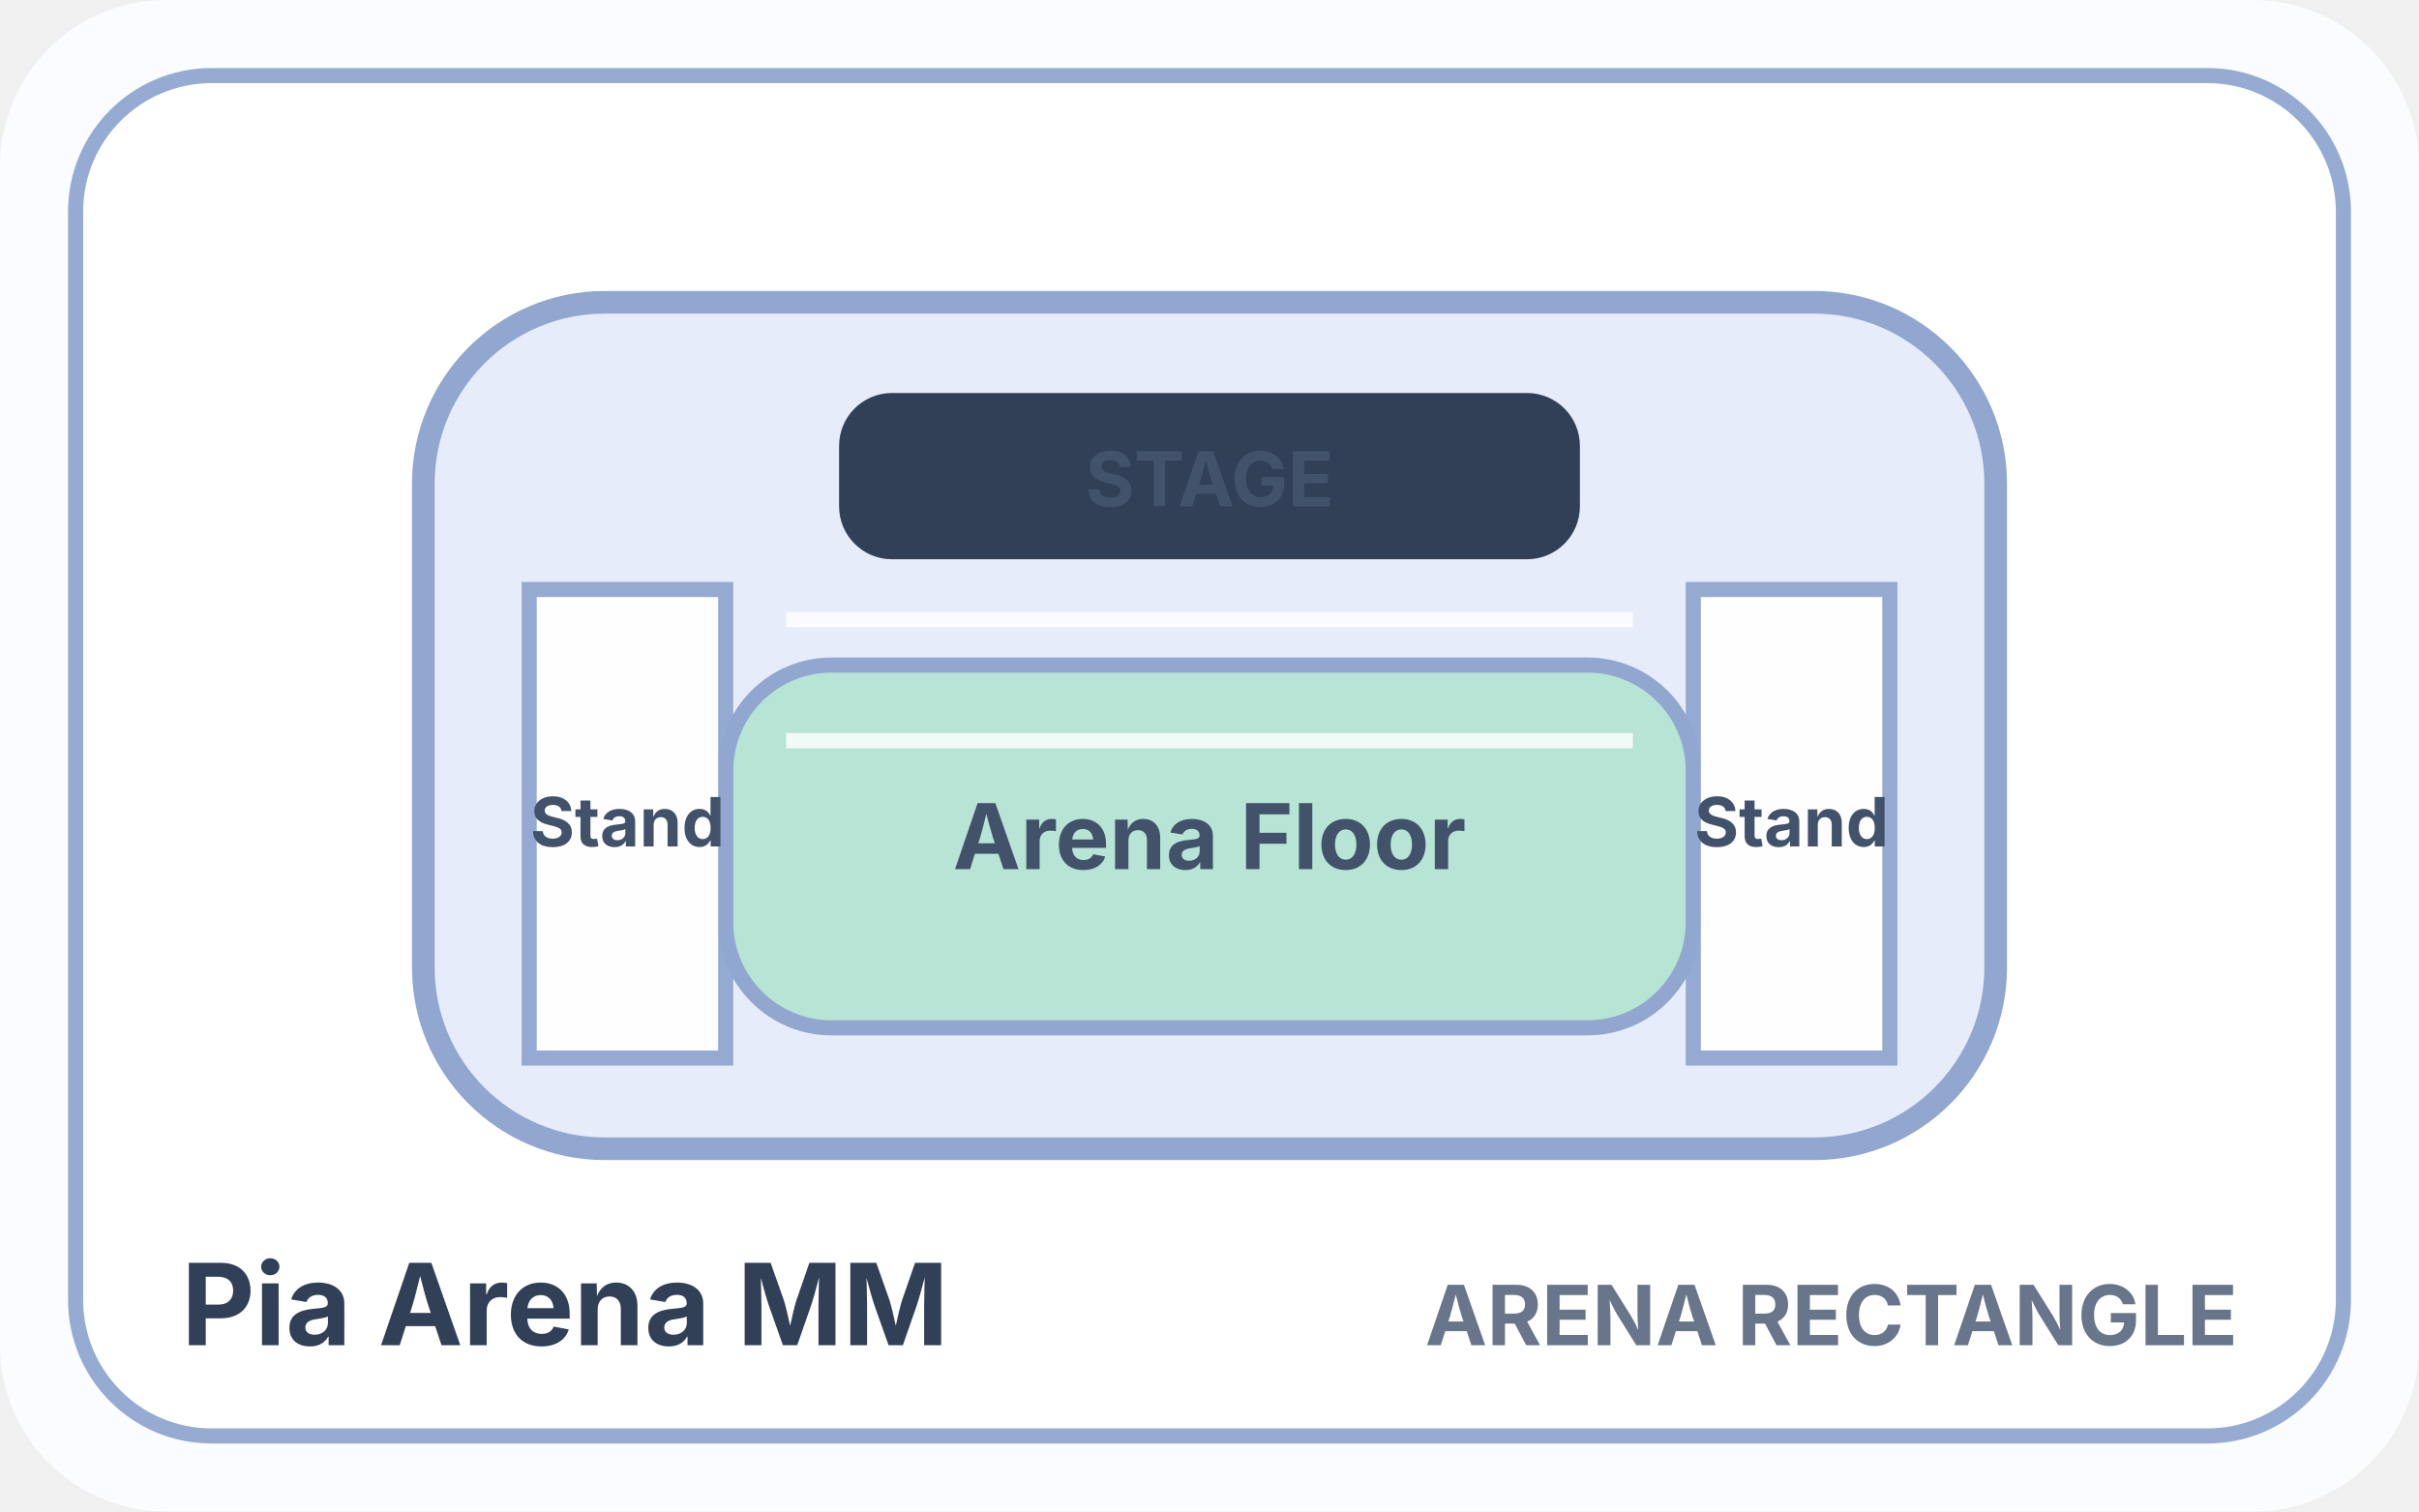
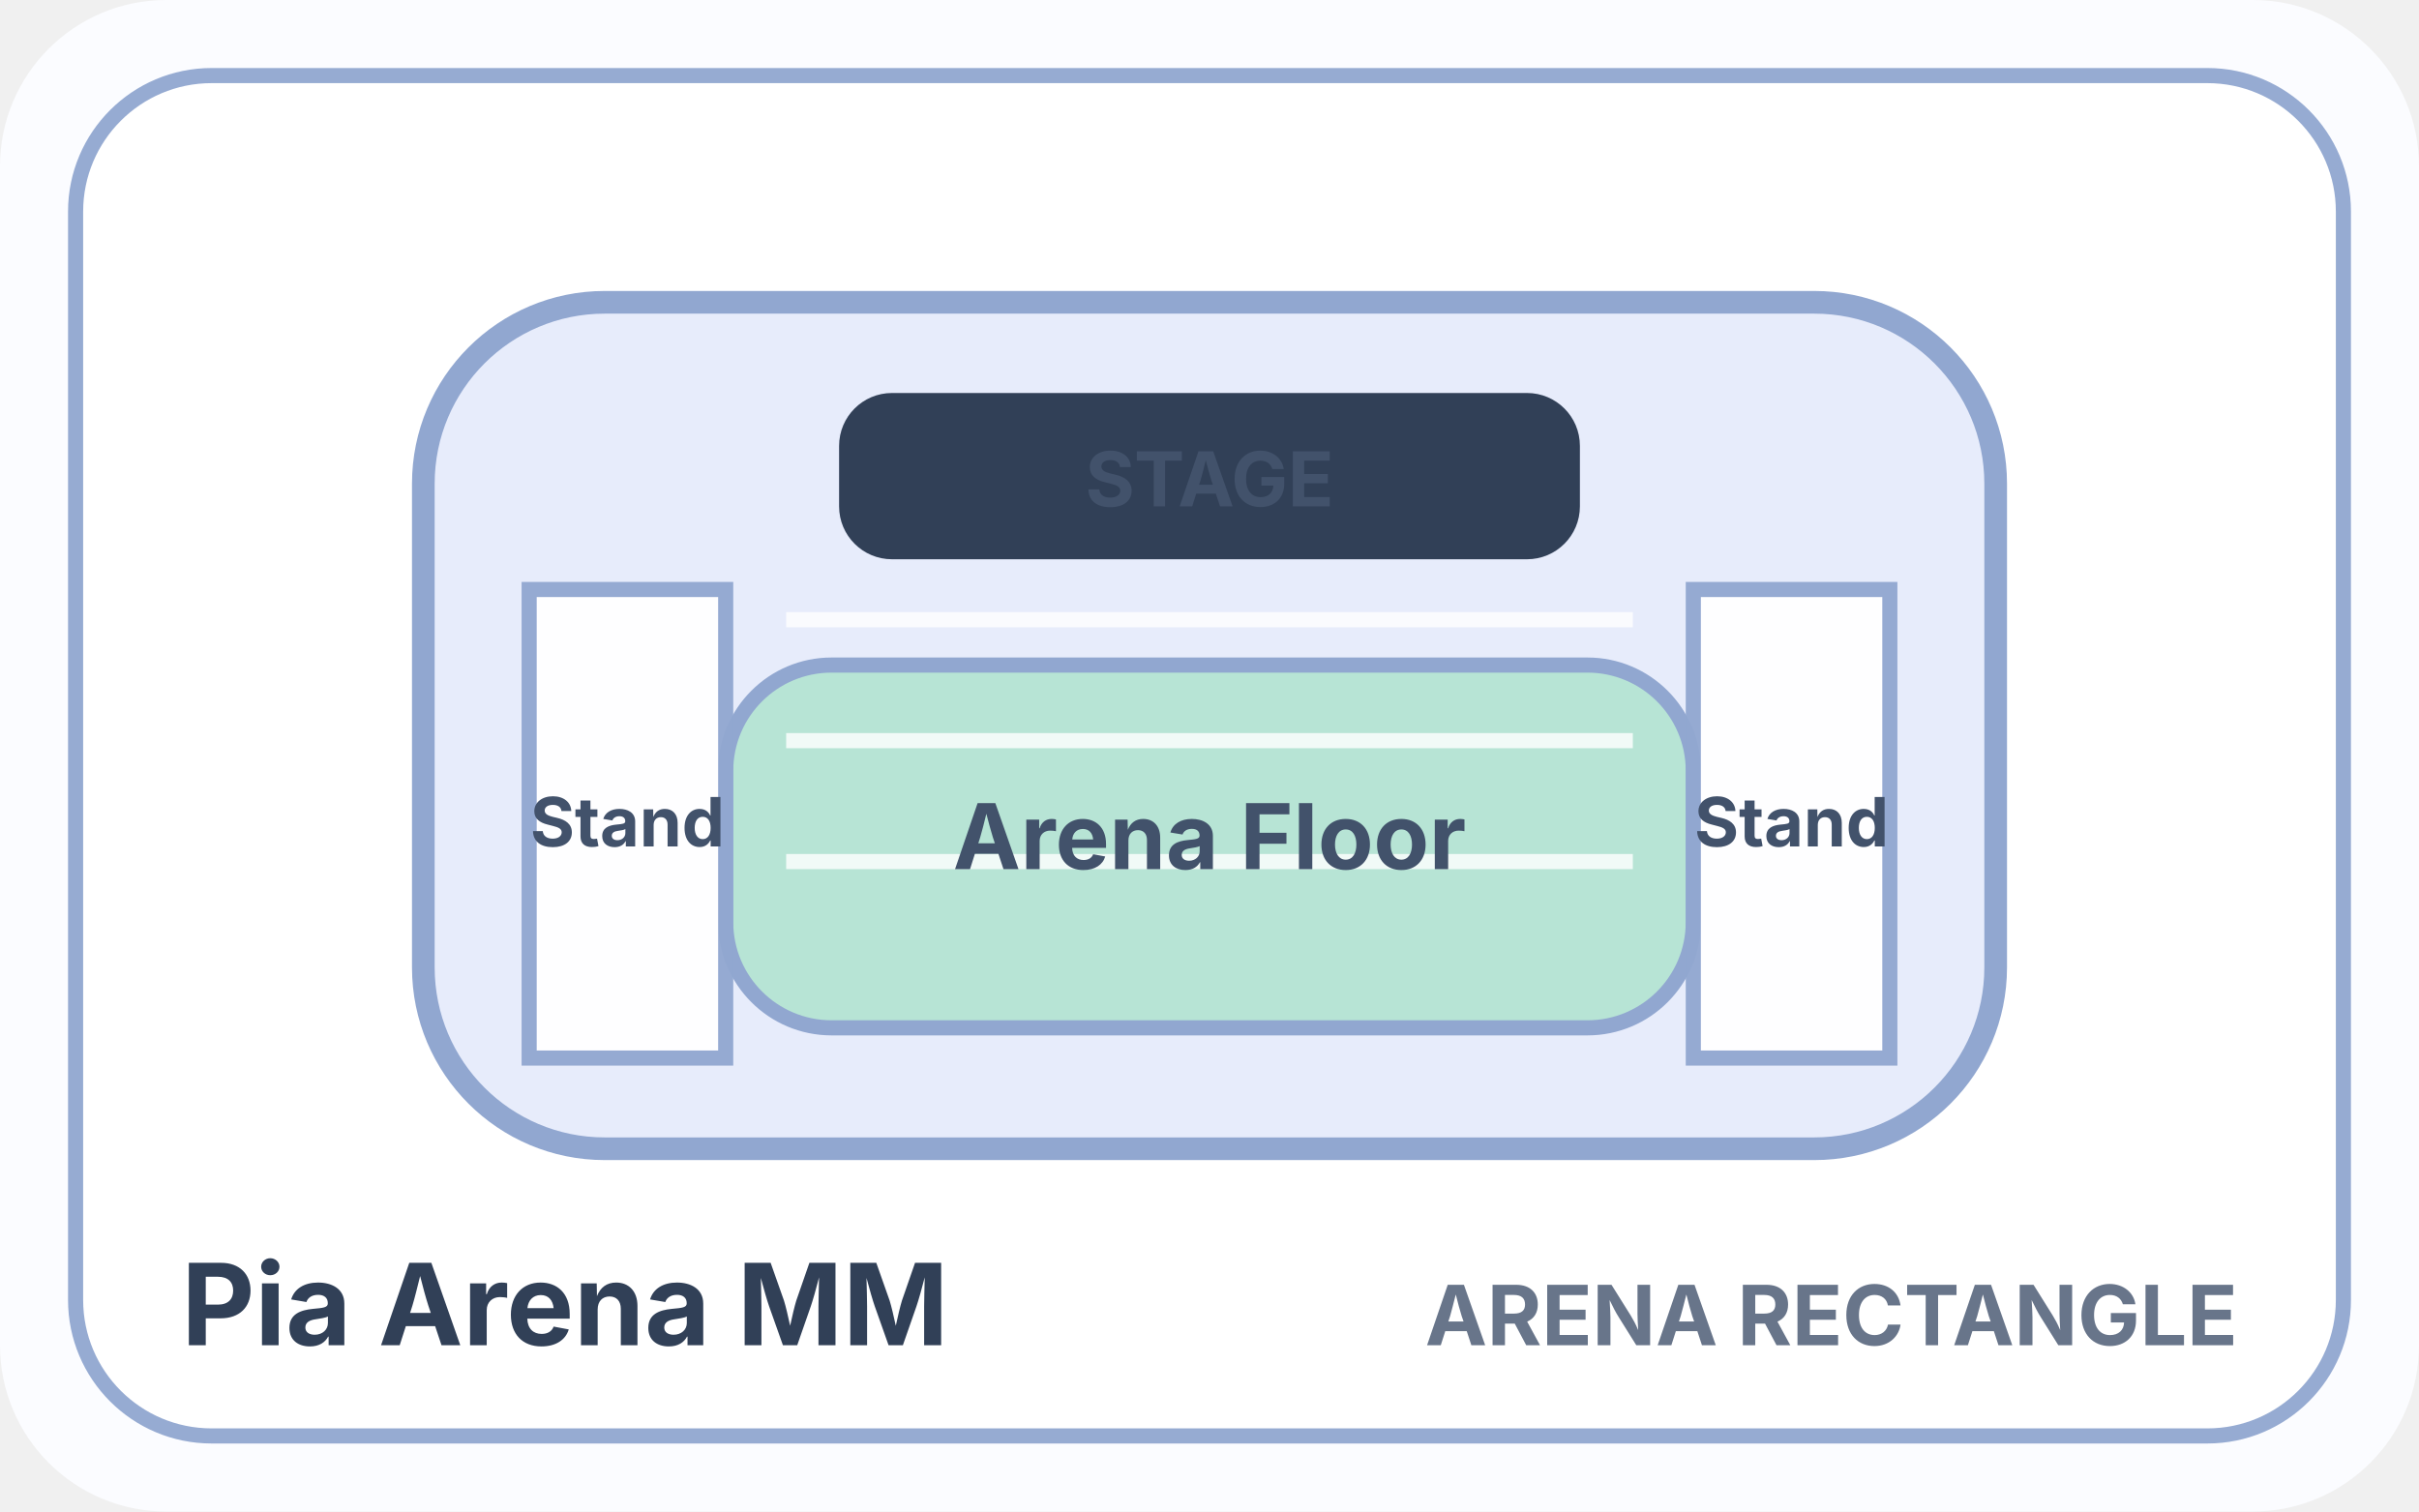
<svg xmlns="http://www.w3.org/2000/svg" viewBox="0 0 320 200" role="img" aria-labelledby="title desc">
  <rect width="320" height="200" rx="22" fill="#fbfcff" />
  <rect x="10" y="10" width="300" height="180" rx="18" fill="white" stroke="#91a7d0" stroke-width="2" opacity="0.95" />
  <rect x="56" y="40" width="208" height="112" rx="24" fill="#e7ecfb" stroke="#91a7d0" stroke-width="3" />
  <rect x="111" y="52" width="98" height="22" rx="7" fill="#314057" />
  <rect x="96" y="88" width="128" height="48" rx="14" fill="#b7e4d5" stroke="#91a7d0" stroke-width="2" />
  <path d="M70 78 h26 v62 h-26 z M224 78 h26 v62 h-26 z" fill="white" stroke="#91a7d0" stroke-width="2" opacity="0.95" />
  <path d="M104 82 H216" fill="none" stroke="#ffffff" stroke-width="2" opacity="0.8" />
  <path d="M104 98 H216" fill="none" stroke="#ffffff" stroke-width="2" opacity="0.8" />
+   <path d="M104 114 H216" fill="none" stroke="#ffffff" stroke-width="2" opacity="0.8" />
  <text x="160" y="67" text-anchor="middle" fill="#42526b" font-family="Inter, Arial, sans-serif" font-size="10" font-weight="700">STAGE</text>
  <text x="160" y="115" text-anchor="middle" fill="#42526b" font-family="Inter, Arial, sans-serif" font-size="12" font-weight="700">Arena Floor</text>
  <text x="83" y="112" text-anchor="middle" fill="#42526b" font-family="Inter, Arial, sans-serif" font-size="9" font-weight="700">Stand</text>
  <text x="237" y="112" text-anchor="middle" fill="#42526b" font-family="Inter, Arial, sans-serif" font-size="9" font-weight="700">Stand</text>
  <text x="24" y="178" fill="#314057" font-family="Inter, Arial, sans-serif" font-size="15" font-weight="700">Pia Arena MM</text>
  <text x="296" y="178" text-anchor="end" fill="#68758a" font-family="Inter, Arial, sans-serif" font-size="11" font-weight="700">ARENA RECTANGLE</text>
</svg>
